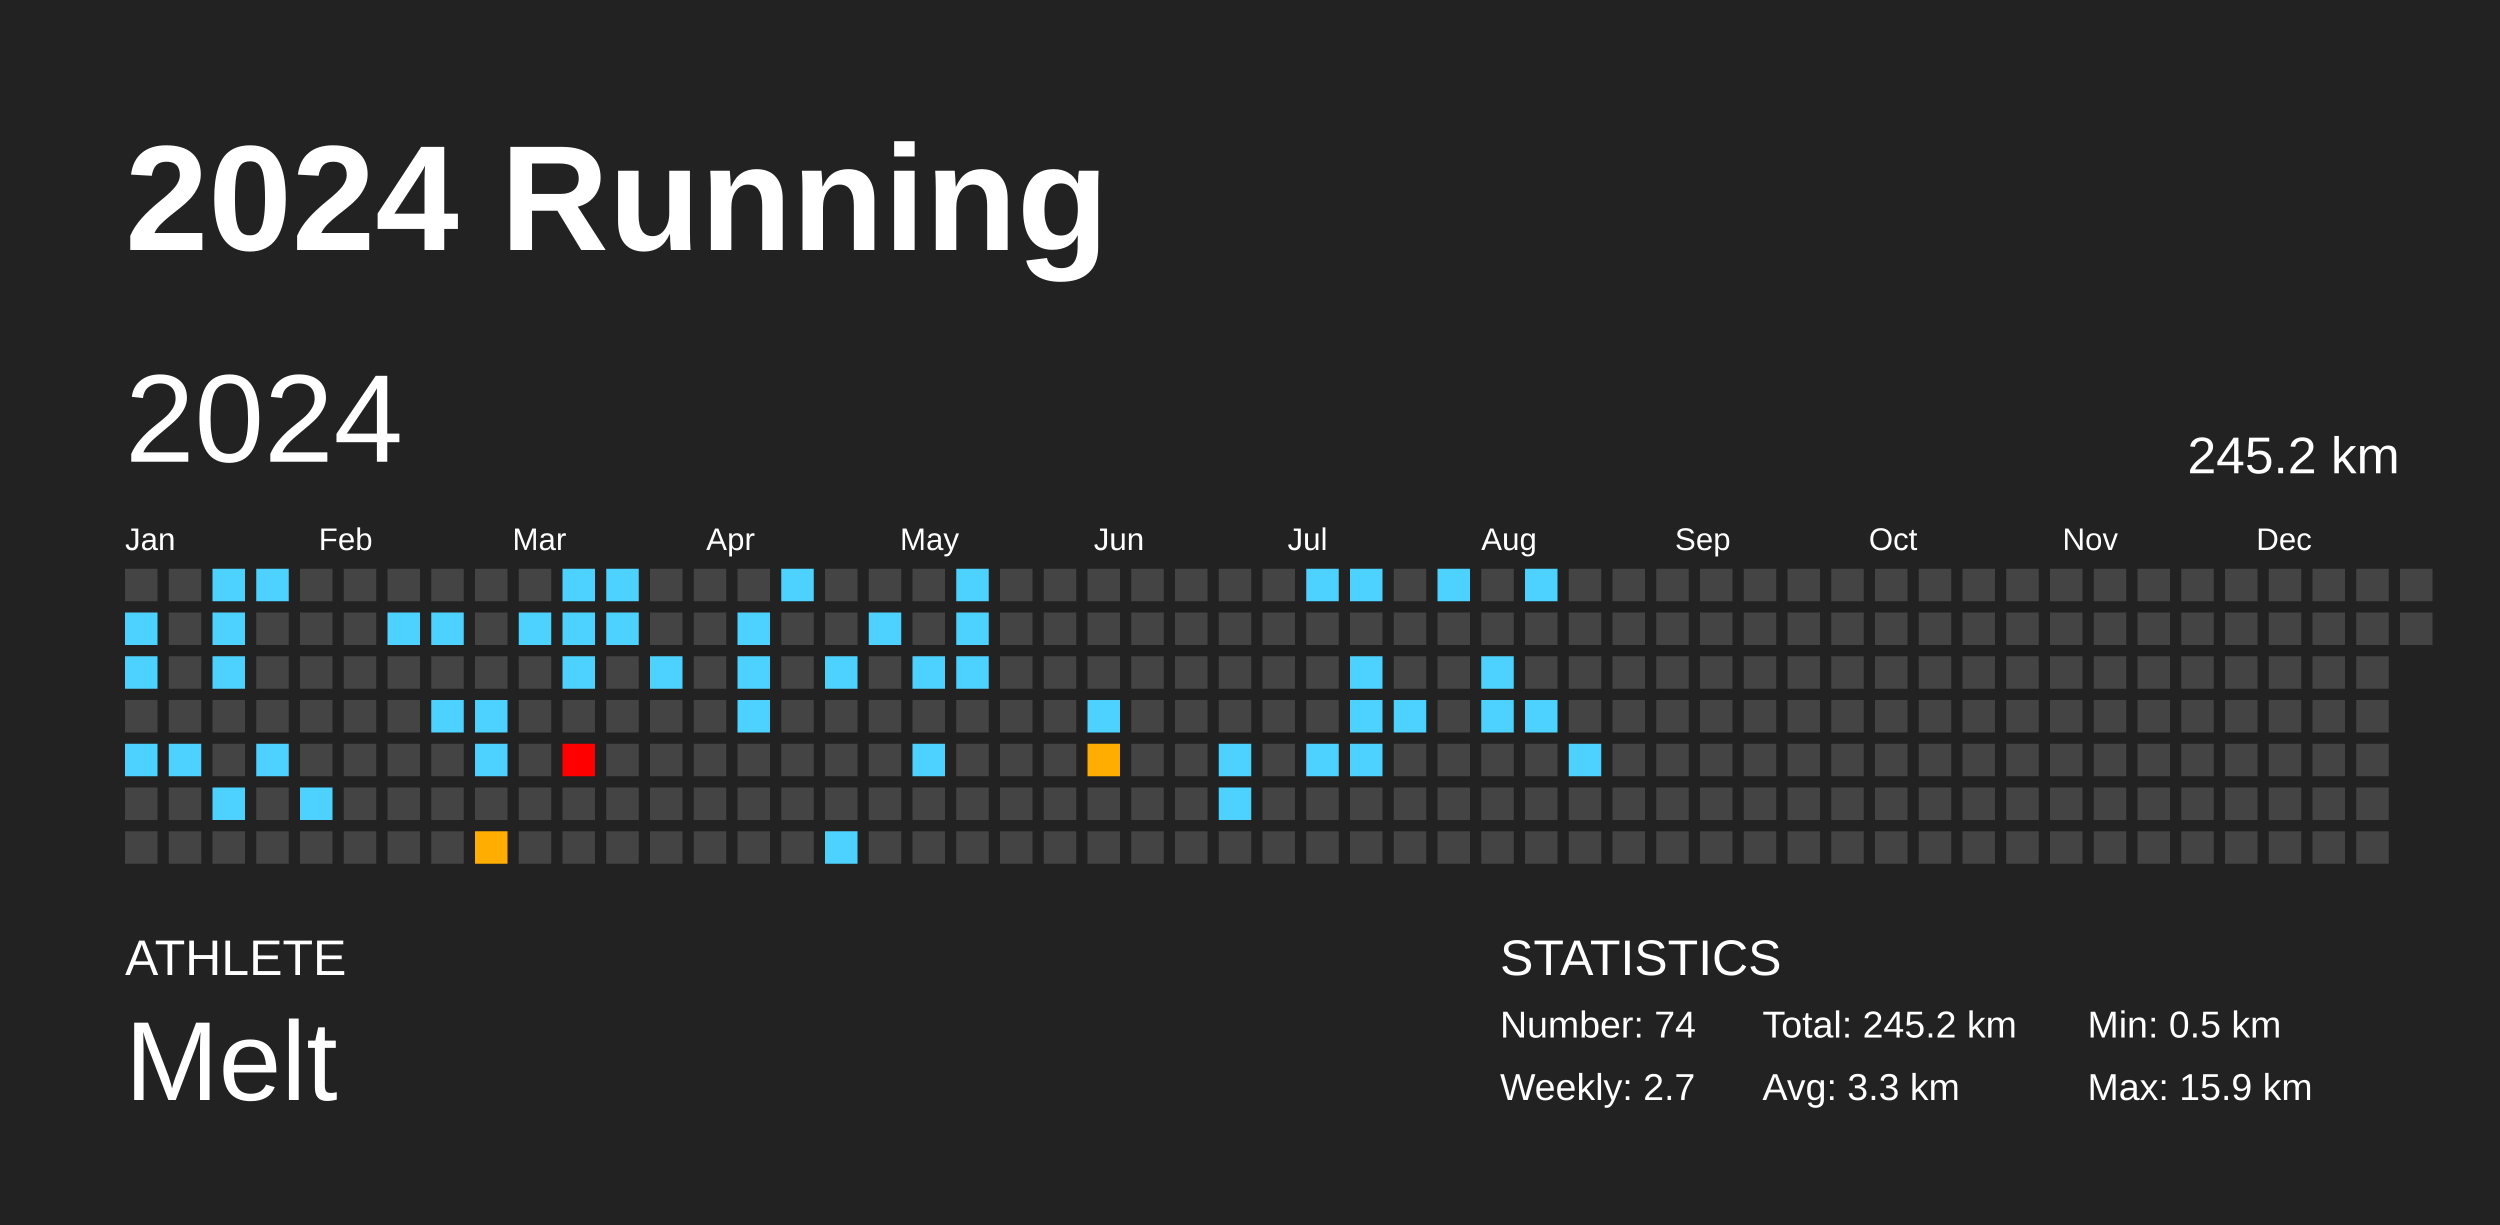
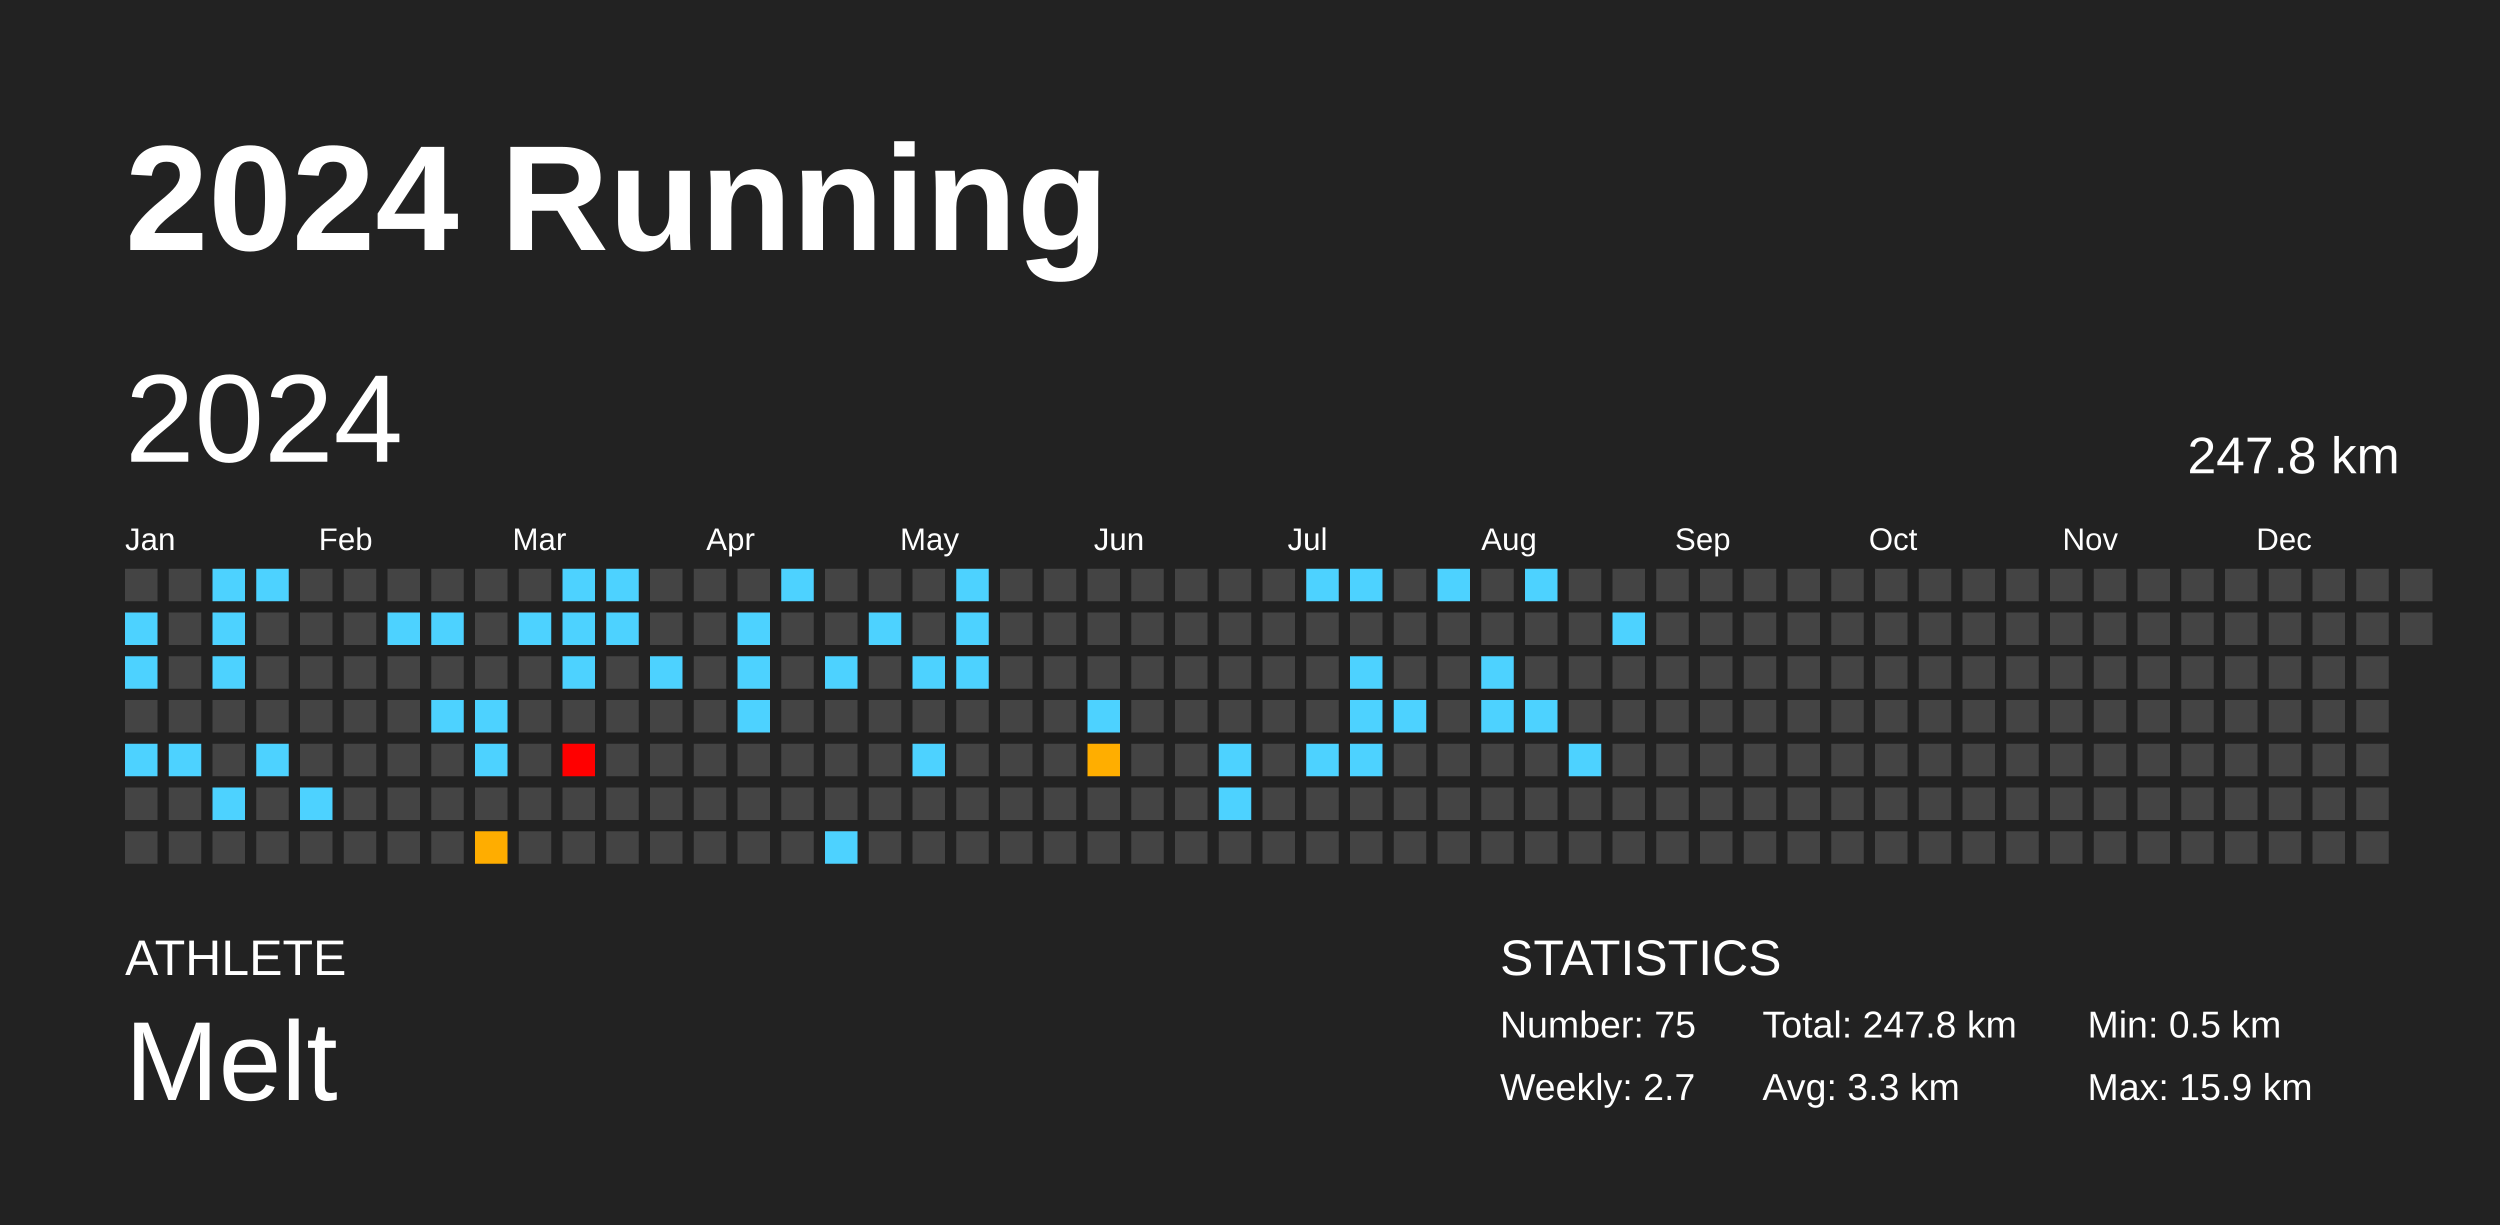
<svg xmlns="http://www.w3.org/2000/svg" baseProfile="full" height="98mm" version="1.1" viewBox="0,0,200,98" width="200mm">
  <defs />
  <rect fill="#222222" height="98" width="200" x="0" y="0" />
  <text fill="#FFFFFF" style="font-size:12px; font-family:Arial; font-weight:bold;" x="10" y="20">2024 Running</text>
  <text fill="#FFFFFF" style="font-size:4px; font-family:Arial" x="10" y="78">ATHLETE</text>
  <text fill="#FFFFFF" style="font-size:9px; font-family:Arial" x="10" y="88">Melt</text>
  <text fill="#FFFFFF" style="font-size:4px; font-family:Arial" x="120" y="78">STATISTICS</text>
-   <text fill="#FFFFFF" style="font-size:3px; font-family:Arial" x="120" y="83">Number: 74</text>
+   <text fill="#FFFFFF" style="font-size:3px; font-family:Arial" x="120" y="83">Number: 75</text>
  <text fill="#FFFFFF" style="font-size:3px; font-family:Arial" x="120" y="88">Weekly: 2.7</text>
-   <text fill="#FFFFFF" style="font-size:3px; font-family:Arial" x="141" y="83">Total: 245.2 km</text>
+   <text fill="#FFFFFF" style="font-size:3px; font-family:Arial" x="141" y="83">Total: 247.8 km</text>
  <text fill="#FFFFFF" style="font-size:3px; font-family:Arial" x="141" y="88">Avg: 3.3 km</text>
  <text fill="#FFFFFF" style="font-size:3px; font-family:Arial" x="167" y="83">Min: 0.5 km</text>
  <text fill="#FFFFFF" style="font-size:3px; font-family:Arial" x="167" y="88">Max: 15.9 km</text>
  <text dominant-baseline="hanging" fill="#FFFFFF" style="font-size:10.0px; font-family:Arial;" x="10" y="30">2024</text>
-   <text dominant-baseline="hanging" fill="#FFFFFF" style="font-size:4.125px; font-family:Arial;" x="175" y="35">245.2 km</text>
+   <text dominant-baseline="hanging" fill="#FFFFFF" style="font-size:4.125px; font-family:Arial;" x="175" y="35">247.8 km</text>
  <text fill="#FFFFFF" style="font-size:2.5px; font-family:Arial" x="10.0" y="44">Jan</text>
  <text fill="#FFFFFF" style="font-size:2.5px; font-family:Arial" x="25.5" y="44">Feb</text>
  <text fill="#FFFFFF" style="font-size:2.5px; font-family:Arial" x="41.0" y="44">Mar</text>
  <text fill="#FFFFFF" style="font-size:2.5px; font-family:Arial" x="56.5" y="44">Apr</text>
  <text fill="#FFFFFF" style="font-size:2.5px; font-family:Arial" x="72.0" y="44">May</text>
  <text fill="#FFFFFF" style="font-size:2.5px; font-family:Arial" x="87.5" y="44">Jun</text>
  <text fill="#FFFFFF" style="font-size:2.5px; font-family:Arial" x="103.0" y="44">Jul</text>
  <text fill="#FFFFFF" style="font-size:2.5px; font-family:Arial" x="118.5" y="44">Aug</text>
  <text fill="#FFFFFF" style="font-size:2.5px; font-family:Arial" x="134.0" y="44">Sep</text>
  <text fill="#FFFFFF" style="font-size:2.5px; font-family:Arial" x="149.5" y="44">Oct</text>
  <text fill="#FFFFFF" style="font-size:2.5px; font-family:Arial" x="165.0" y="44">Nov</text>
  <text fill="#FFFFFF" style="font-size:2.5px; font-family:Arial" x="180.5" y="44">Dec</text>
  <rect fill="#444444" height="2.6" width="2.6" x="10.0" y="45.5" />
  <rect fill="#4dd2ff" height="2.6" width="2.6" x="10.0" y="49.0" />
  <rect fill="#4dd2ff" height="2.6" width="2.6" x="10.0" y="52.5" />
  <rect fill="#444444" height="2.6" width="2.6" x="10.0" y="56.0" />
  <rect fill="#4dd2ff" height="2.6" width="2.6" x="10.0" y="59.5" />
  <rect fill="#444444" height="2.6" width="2.6" x="10.0" y="63.0" />
  <rect fill="#444444" height="2.6" width="2.6" x="10.0" y="66.5" />
  <rect fill="#444444" height="2.6" width="2.6" x="13.5" y="45.5" />
  <rect fill="#444444" height="2.6" width="2.6" x="13.5" y="49.0" />
  <rect fill="#444444" height="2.6" width="2.6" x="13.5" y="52.5" />
  <rect fill="#444444" height="2.6" width="2.6" x="13.5" y="56.0" />
  <rect fill="#4dd2ff" height="2.6" width="2.6" x="13.5" y="59.5" />
  <rect fill="#444444" height="2.6" width="2.6" x="13.5" y="63.0" />
  <rect fill="#444444" height="2.6" width="2.6" x="13.5" y="66.5" />
  <rect fill="#4dd2ff" height="2.6" width="2.6" x="17.0" y="45.5" />
  <rect fill="#4dd2ff" height="2.6" width="2.6" x="17.0" y="49.0" />
  <rect fill="#4dd2ff" height="2.6" width="2.6" x="17.0" y="52.5" />
  <rect fill="#444444" height="2.6" width="2.6" x="17.0" y="56.0" />
  <rect fill="#444444" height="2.6" width="2.6" x="17.0" y="59.5" />
  <rect fill="#4dd2ff" height="2.6" width="2.6" x="17.0" y="63.0" />
  <rect fill="#444444" height="2.6" width="2.6" x="17.0" y="66.5" />
  <rect fill="#4dd2ff" height="2.6" width="2.6" x="20.5" y="45.5" />
  <rect fill="#444444" height="2.6" width="2.6" x="20.5" y="49.0" />
  <rect fill="#444444" height="2.6" width="2.6" x="20.5" y="52.5" />
  <rect fill="#444444" height="2.6" width="2.6" x="20.5" y="56.0" />
  <rect fill="#4dd2ff" height="2.6" width="2.6" x="20.5" y="59.5" />
  <rect fill="#444444" height="2.6" width="2.6" x="20.5" y="63.0" />
  <rect fill="#444444" height="2.6" width="2.6" x="20.5" y="66.5" />
  <rect fill="#444444" height="2.6" width="2.6" x="24.0" y="45.5" />
  <rect fill="#444444" height="2.6" width="2.6" x="24.0" y="49.0" />
  <rect fill="#444444" height="2.6" width="2.6" x="24.0" y="52.5" />
  <rect fill="#444444" height="2.6" width="2.6" x="24.0" y="56.0" />
  <rect fill="#444444" height="2.6" width="2.6" x="24.0" y="59.5" />
  <rect fill="#4dd2ff" height="2.6" width="2.6" x="24.0" y="63.0" />
  <rect fill="#444444" height="2.6" width="2.6" x="24.0" y="66.5" />
  <rect fill="#444444" height="2.6" width="2.6" x="27.5" y="45.5" />
  <rect fill="#444444" height="2.6" width="2.6" x="27.5" y="49.0" />
  <rect fill="#444444" height="2.6" width="2.6" x="27.5" y="52.5" />
  <rect fill="#444444" height="2.6" width="2.6" x="27.5" y="56.0" />
  <rect fill="#444444" height="2.6" width="2.6" x="27.5" y="59.5" />
  <rect fill="#444444" height="2.6" width="2.6" x="27.5" y="63.0" />
  <rect fill="#444444" height="2.6" width="2.6" x="27.5" y="66.5" />
  <rect fill="#444444" height="2.6" width="2.6" x="31.0" y="45.5" />
  <rect fill="#4dd2ff" height="2.6" width="2.6" x="31.0" y="49.0" />
  <rect fill="#444444" height="2.6" width="2.6" x="31.0" y="52.5" />
  <rect fill="#444444" height="2.6" width="2.6" x="31.0" y="56.0" />
  <rect fill="#444444" height="2.6" width="2.6" x="31.0" y="59.5" />
  <rect fill="#444444" height="2.6" width="2.6" x="31.0" y="63.0" />
  <rect fill="#444444" height="2.6" width="2.6" x="31.0" y="66.5" />
  <rect fill="#444444" height="2.6" width="2.6" x="34.5" y="45.5" />
  <rect fill="#4dd2ff" height="2.6" width="2.6" x="34.5" y="49.0" />
  <rect fill="#444444" height="2.6" width="2.6" x="34.5" y="52.5" />
  <rect fill="#4dd2ff" height="2.6" width="2.6" x="34.5" y="56.0" />
  <rect fill="#444444" height="2.6" width="2.6" x="34.5" y="59.5" />
  <rect fill="#444444" height="2.6" width="2.6" x="34.5" y="63.0" />
  <rect fill="#444444" height="2.6" width="2.6" x="34.5" y="66.5" />
  <rect fill="#444444" height="2.6" width="2.6" x="38.0" y="45.5" />
  <rect fill="#444444" height="2.6" width="2.6" x="38.0" y="49.0" />
  <rect fill="#444444" height="2.6" width="2.6" x="38.0" y="52.5" />
  <rect fill="#4dd2ff" height="2.6" width="2.6" x="38.0" y="56.0" />
  <rect fill="#4dd2ff" height="2.6" width="2.6" x="38.0" y="59.5" />
  <rect fill="#444444" height="2.6" width="2.6" x="38.0" y="63.0" />
  <rect fill="#ffad00" height="2.6" width="2.6" x="38.0" y="66.5" />
  <rect fill="#444444" height="2.6" width="2.6" x="41.5" y="45.5" />
  <rect fill="#4dd2ff" height="2.6" width="2.6" x="41.5" y="49.0" />
  <rect fill="#444444" height="2.6" width="2.6" x="41.5" y="52.5" />
  <rect fill="#444444" height="2.6" width="2.6" x="41.5" y="56.0" />
  <rect fill="#444444" height="2.6" width="2.6" x="41.5" y="59.5" />
  <rect fill="#444444" height="2.6" width="2.6" x="41.5" y="63.0" />
  <rect fill="#444444" height="2.6" width="2.6" x="41.5" y="66.5" />
  <rect fill="#4dd2ff" height="2.6" width="2.6" x="45.0" y="45.5" />
  <rect fill="#4dd2ff" height="2.6" width="2.6" x="45.0" y="49.0" />
  <rect fill="#4dd2ff" height="2.6" width="2.6" x="45.0" y="52.5" />
  <rect fill="#444444" height="2.6" width="2.6" x="45.0" y="56.0" />
  <rect fill="red" height="2.6" width="2.6" x="45.0" y="59.5" />
  <rect fill="#444444" height="2.6" width="2.6" x="45.0" y="63.0" />
  <rect fill="#444444" height="2.6" width="2.6" x="45.0" y="66.5" />
  <rect fill="#4dd2ff" height="2.6" width="2.6" x="48.5" y="45.5" />
  <rect fill="#4dd2ff" height="2.6" width="2.6" x="48.5" y="49.0" />
  <rect fill="#444444" height="2.6" width="2.6" x="48.5" y="52.5" />
  <rect fill="#444444" height="2.6" width="2.6" x="48.5" y="56.0" />
  <rect fill="#444444" height="2.6" width="2.6" x="48.5" y="59.5" />
  <rect fill="#444444" height="2.6" width="2.6" x="48.5" y="63.0" />
  <rect fill="#444444" height="2.6" width="2.6" x="48.5" y="66.5" />
  <rect fill="#444444" height="2.6" width="2.6" x="52.0" y="45.5" />
  <rect fill="#444444" height="2.6" width="2.6" x="52.0" y="49.0" />
  <rect fill="#4dd2ff" height="2.6" width="2.6" x="52.0" y="52.5" />
  <rect fill="#444444" height="2.6" width="2.6" x="52.0" y="56.0" />
  <rect fill="#444444" height="2.6" width="2.6" x="52.0" y="59.5" />
  <rect fill="#444444" height="2.6" width="2.6" x="52.0" y="63.0" />
  <rect fill="#444444" height="2.6" width="2.6" x="52.0" y="66.5" />
  <rect fill="#444444" height="2.6" width="2.6" x="55.5" y="45.5" />
  <rect fill="#444444" height="2.6" width="2.6" x="55.5" y="49.0" />
  <rect fill="#444444" height="2.6" width="2.6" x="55.5" y="52.5" />
  <rect fill="#444444" height="2.6" width="2.6" x="55.5" y="56.0" />
  <rect fill="#444444" height="2.6" width="2.6" x="55.5" y="59.5" />
  <rect fill="#444444" height="2.6" width="2.6" x="55.5" y="63.0" />
  <rect fill="#444444" height="2.6" width="2.6" x="55.5" y="66.5" />
  <rect fill="#444444" height="2.6" width="2.6" x="59.0" y="45.5" />
  <rect fill="#4dd2ff" height="2.6" width="2.6" x="59.0" y="49.0" />
  <rect fill="#4dd2ff" height="2.6" width="2.6" x="59.0" y="52.5" />
  <rect fill="#4dd2ff" height="2.6" width="2.6" x="59.0" y="56.0" />
  <rect fill="#444444" height="2.6" width="2.6" x="59.0" y="59.5" />
  <rect fill="#444444" height="2.6" width="2.6" x="59.0" y="63.0" />
  <rect fill="#444444" height="2.6" width="2.6" x="59.0" y="66.5" />
  <rect fill="#4dd2ff" height="2.6" width="2.6" x="62.5" y="45.5" />
  <rect fill="#444444" height="2.6" width="2.6" x="62.5" y="49.0" />
  <rect fill="#444444" height="2.6" width="2.6" x="62.5" y="52.5" />
  <rect fill="#444444" height="2.6" width="2.6" x="62.5" y="56.0" />
  <rect fill="#444444" height="2.6" width="2.6" x="62.5" y="59.5" />
  <rect fill="#444444" height="2.6" width="2.6" x="62.5" y="63.0" />
  <rect fill="#444444" height="2.6" width="2.6" x="62.5" y="66.5" />
  <rect fill="#444444" height="2.6" width="2.6" x="66.0" y="45.5" />
  <rect fill="#444444" height="2.6" width="2.6" x="66.0" y="49.0" />
  <rect fill="#4dd2ff" height="2.6" width="2.6" x="66.0" y="52.5" />
  <rect fill="#444444" height="2.6" width="2.6" x="66.0" y="56.0" />
  <rect fill="#444444" height="2.6" width="2.6" x="66.0" y="59.5" />
  <rect fill="#444444" height="2.6" width="2.6" x="66.0" y="63.0" />
  <rect fill="#4dd2ff" height="2.6" width="2.6" x="66.0" y="66.5" />
  <rect fill="#444444" height="2.6" width="2.6" x="69.5" y="45.5" />
  <rect fill="#4dd2ff" height="2.6" width="2.6" x="69.5" y="49.0" />
  <rect fill="#444444" height="2.6" width="2.6" x="69.5" y="52.5" />
  <rect fill="#444444" height="2.6" width="2.6" x="69.5" y="56.0" />
  <rect fill="#444444" height="2.6" width="2.6" x="69.5" y="59.5" />
  <rect fill="#444444" height="2.6" width="2.6" x="69.5" y="63.0" />
  <rect fill="#444444" height="2.6" width="2.6" x="69.5" y="66.5" />
  <rect fill="#444444" height="2.6" width="2.6" x="73.0" y="45.5" />
  <rect fill="#444444" height="2.6" width="2.6" x="73.0" y="49.0" />
  <rect fill="#4dd2ff" height="2.6" width="2.6" x="73.0" y="52.5" />
  <rect fill="#444444" height="2.6" width="2.6" x="73.0" y="56.0" />
  <rect fill="#4dd2ff" height="2.6" width="2.6" x="73.0" y="59.5" />
  <rect fill="#444444" height="2.6" width="2.6" x="73.0" y="63.0" />
  <rect fill="#444444" height="2.6" width="2.6" x="73.0" y="66.5" />
  <rect fill="#4dd2ff" height="2.6" width="2.6" x="76.5" y="45.5" />
  <rect fill="#4dd2ff" height="2.6" width="2.6" x="76.5" y="49.0" />
  <rect fill="#4dd2ff" height="2.6" width="2.6" x="76.5" y="52.5" />
  <rect fill="#444444" height="2.6" width="2.6" x="76.5" y="56.0" />
  <rect fill="#444444" height="2.6" width="2.6" x="76.5" y="59.5" />
  <rect fill="#444444" height="2.6" width="2.6" x="76.5" y="63.0" />
  <rect fill="#444444" height="2.6" width="2.6" x="76.5" y="66.5" />
  <rect fill="#444444" height="2.6" width="2.6" x="80.0" y="45.5" />
  <rect fill="#444444" height="2.6" width="2.6" x="80.0" y="49.0" />
  <rect fill="#444444" height="2.6" width="2.6" x="80.0" y="52.5" />
  <rect fill="#444444" height="2.6" width="2.6" x="80.0" y="56.0" />
  <rect fill="#444444" height="2.6" width="2.6" x="80.0" y="59.5" />
  <rect fill="#444444" height="2.6" width="2.6" x="80.0" y="63.0" />
  <rect fill="#444444" height="2.6" width="2.6" x="80.0" y="66.5" />
  <rect fill="#444444" height="2.6" width="2.6" x="83.5" y="45.5" />
  <rect fill="#444444" height="2.6" width="2.6" x="83.5" y="49.0" />
  <rect fill="#444444" height="2.6" width="2.6" x="83.5" y="52.5" />
  <rect fill="#444444" height="2.6" width="2.6" x="83.5" y="56.0" />
  <rect fill="#444444" height="2.6" width="2.6" x="83.5" y="59.5" />
  <rect fill="#444444" height="2.6" width="2.6" x="83.5" y="63.0" />
  <rect fill="#444444" height="2.6" width="2.6" x="83.5" y="66.5" />
  <rect fill="#444444" height="2.6" width="2.6" x="87.0" y="45.5" />
  <rect fill="#444444" height="2.6" width="2.6" x="87.0" y="49.0" />
  <rect fill="#444444" height="2.6" width="2.6" x="87.0" y="52.5" />
  <rect fill="#4dd2ff" height="2.6" width="2.6" x="87.0" y="56.0" />
  <rect fill="#ffae00" height="2.6" width="2.6" x="87.0" y="59.5" />
  <rect fill="#444444" height="2.6" width="2.6" x="87.0" y="63.0" />
  <rect fill="#444444" height="2.6" width="2.6" x="87.0" y="66.5" />
  <rect fill="#444444" height="2.6" width="2.6" x="90.5" y="45.5" />
  <rect fill="#444444" height="2.6" width="2.6" x="90.5" y="49.0" />
  <rect fill="#444444" height="2.6" width="2.6" x="90.5" y="52.5" />
  <rect fill="#444444" height="2.6" width="2.6" x="90.5" y="56.0" />
  <rect fill="#444444" height="2.6" width="2.6" x="90.5" y="59.5" />
  <rect fill="#444444" height="2.6" width="2.6" x="90.5" y="63.0" />
  <rect fill="#444444" height="2.6" width="2.6" x="90.5" y="66.5" />
  <rect fill="#444444" height="2.6" width="2.6" x="94.0" y="45.5" />
  <rect fill="#444444" height="2.6" width="2.6" x="94.0" y="49.0" />
  <rect fill="#444444" height="2.6" width="2.6" x="94.0" y="52.5" />
  <rect fill="#444444" height="2.6" width="2.6" x="94.0" y="56.0" />
  <rect fill="#444444" height="2.6" width="2.6" x="94.0" y="59.5" />
  <rect fill="#444444" height="2.6" width="2.6" x="94.0" y="63.0" />
  <rect fill="#444444" height="2.6" width="2.6" x="94.0" y="66.5" />
  <rect fill="#444444" height="2.6" width="2.6" x="97.5" y="45.5" />
  <rect fill="#444444" height="2.6" width="2.6" x="97.5" y="49.0" />
  <rect fill="#444444" height="2.6" width="2.6" x="97.5" y="52.5" />
  <rect fill="#444444" height="2.6" width="2.6" x="97.5" y="56.0" />
  <rect fill="#4dd2ff" height="2.6" width="2.6" x="97.5" y="59.5" />
  <rect fill="#4dd2ff" height="2.6" width="2.6" x="97.5" y="63.0" />
  <rect fill="#444444" height="2.6" width="2.6" x="97.5" y="66.5" />
  <rect fill="#444444" height="2.6" width="2.6" x="101.0" y="45.5" />
  <rect fill="#444444" height="2.6" width="2.6" x="101.0" y="49.0" />
  <rect fill="#444444" height="2.6" width="2.6" x="101.0" y="52.5" />
  <rect fill="#444444" height="2.6" width="2.6" x="101.0" y="56.0" />
  <rect fill="#444444" height="2.6" width="2.6" x="101.0" y="59.5" />
  <rect fill="#444444" height="2.6" width="2.6" x="101.0" y="63.0" />
  <rect fill="#444444" height="2.6" width="2.6" x="101.0" y="66.5" />
  <rect fill="#4dd2ff" height="2.6" width="2.6" x="104.5" y="45.5" />
  <rect fill="#444444" height="2.6" width="2.6" x="104.5" y="49.0" />
  <rect fill="#444444" height="2.6" width="2.6" x="104.5" y="52.5" />
  <rect fill="#444444" height="2.6" width="2.6" x="104.5" y="56.0" />
  <rect fill="#4dd2ff" height="2.6" width="2.6" x="104.5" y="59.5" />
  <rect fill="#444444" height="2.6" width="2.6" x="104.5" y="63.0" />
  <rect fill="#444444" height="2.6" width="2.6" x="104.5" y="66.5" />
  <rect fill="#4dd2ff" height="2.6" width="2.6" x="108.0" y="45.5" />
  <rect fill="#444444" height="2.6" width="2.6" x="108.0" y="49.0" />
  <rect fill="#4dd2ff" height="2.6" width="2.6" x="108.0" y="52.5" />
  <rect fill="#4dd2ff" height="2.6" width="2.6" x="108.0" y="56.0" />
  <rect fill="#4dd2ff" height="2.6" width="2.6" x="108.0" y="59.5" />
  <rect fill="#444444" height="2.6" width="2.6" x="108.0" y="63.0" />
  <rect fill="#444444" height="2.6" width="2.6" x="108.0" y="66.5" />
  <rect fill="#444444" height="2.6" width="2.6" x="111.5" y="45.5" />
  <rect fill="#444444" height="2.6" width="2.6" x="111.5" y="49.0" />
  <rect fill="#444444" height="2.6" width="2.6" x="111.5" y="52.5" />
  <rect fill="#4dd2ff" height="2.6" width="2.6" x="111.5" y="56.0" />
  <rect fill="#444444" height="2.6" width="2.6" x="111.5" y="59.5" />
  <rect fill="#444444" height="2.6" width="2.6" x="111.5" y="63.0" />
  <rect fill="#444444" height="2.6" width="2.6" x="111.5" y="66.5" />
  <rect fill="#4dd2ff" height="2.6" width="2.6" x="115.0" y="45.5" />
  <rect fill="#444444" height="2.6" width="2.6" x="115.0" y="49.0" />
  <rect fill="#444444" height="2.6" width="2.6" x="115.0" y="52.5" />
  <rect fill="#444444" height="2.6" width="2.6" x="115.0" y="56.0" />
  <rect fill="#444444" height="2.6" width="2.6" x="115.0" y="59.5" />
  <rect fill="#444444" height="2.6" width="2.6" x="115.0" y="63.0" />
  <rect fill="#444444" height="2.6" width="2.6" x="115.0" y="66.5" />
  <rect fill="#444444" height="2.6" width="2.6" x="118.5" y="45.5" />
  <rect fill="#444444" height="2.6" width="2.6" x="118.5" y="49.0" />
  <rect fill="#4dd2ff" height="2.6" width="2.6" x="118.5" y="52.5" />
  <rect fill="#4dd2ff" height="2.6" width="2.6" x="118.5" y="56.0" />
  <rect fill="#444444" height="2.6" width="2.6" x="118.5" y="59.5" />
  <rect fill="#444444" height="2.6" width="2.6" x="118.5" y="63.0" />
  <rect fill="#444444" height="2.6" width="2.6" x="118.5" y="66.5" />
  <rect fill="#4dd2ff" height="2.6" width="2.6" x="122.0" y="45.5" />
  <rect fill="#444444" height="2.6" width="2.6" x="122.0" y="49.0" />
  <rect fill="#444444" height="2.6" width="2.6" x="122.0" y="52.5" />
  <rect fill="#4dd2ff" height="2.6" width="2.6" x="122.0" y="56.0" />
  <rect fill="#444444" height="2.6" width="2.6" x="122.0" y="59.5" />
  <rect fill="#444444" height="2.6" width="2.6" x="122.0" y="63.0" />
  <rect fill="#444444" height="2.6" width="2.6" x="122.0" y="66.5" />
  <rect fill="#444444" height="2.6" width="2.6" x="125.5" y="45.5" />
  <rect fill="#444444" height="2.6" width="2.6" x="125.5" y="49.0" />
  <rect fill="#444444" height="2.6" width="2.6" x="125.5" y="52.5" />
  <rect fill="#444444" height="2.6" width="2.6" x="125.5" y="56.0" />
  <rect fill="#4dd2ff" height="2.6" width="2.6" x="125.5" y="59.5" />
  <rect fill="#444444" height="2.6" width="2.6" x="125.5" y="63.0" />
  <rect fill="#444444" height="2.6" width="2.6" x="125.5" y="66.5" />
  <rect fill="#444444" height="2.6" width="2.6" x="129.0" y="45.5" />
-   <rect fill="#444444" height="2.6" width="2.6" x="129.0" y="49.0" />
+   <rect fill="#4dd2ff" height="2.6" width="2.6" x="129.0" y="49.0" />
  <rect fill="#444444" height="2.6" width="2.6" x="129.0" y="52.5" />
  <rect fill="#444444" height="2.6" width="2.6" x="129.0" y="56.0" />
  <rect fill="#444444" height="2.6" width="2.6" x="129.0" y="59.5" />
  <rect fill="#444444" height="2.6" width="2.6" x="129.0" y="63.0" />
  <rect fill="#444444" height="2.6" width="2.6" x="129.0" y="66.5" />
  <rect fill="#444444" height="2.6" width="2.6" x="132.5" y="45.5" />
  <rect fill="#444444" height="2.6" width="2.6" x="132.5" y="49.0" />
  <rect fill="#444444" height="2.6" width="2.6" x="132.5" y="52.5" />
  <rect fill="#444444" height="2.6" width="2.6" x="132.5" y="56.0" />
  <rect fill="#444444" height="2.6" width="2.6" x="132.5" y="59.5" />
  <rect fill="#444444" height="2.6" width="2.6" x="132.5" y="63.0" />
  <rect fill="#444444" height="2.6" width="2.6" x="132.5" y="66.5" />
  <rect fill="#444444" height="2.6" width="2.6" x="136.0" y="45.5" />
  <rect fill="#444444" height="2.6" width="2.6" x="136.0" y="49.0" />
  <rect fill="#444444" height="2.6" width="2.6" x="136.0" y="52.5" />
  <rect fill="#444444" height="2.6" width="2.6" x="136.0" y="56.0" />
  <rect fill="#444444" height="2.6" width="2.6" x="136.0" y="59.5" />
  <rect fill="#444444" height="2.6" width="2.6" x="136.0" y="63.0" />
  <rect fill="#444444" height="2.6" width="2.6" x="136.0" y="66.5" />
  <rect fill="#444444" height="2.6" width="2.6" x="139.5" y="45.5" />
  <rect fill="#444444" height="2.6" width="2.6" x="139.5" y="49.0" />
  <rect fill="#444444" height="2.6" width="2.6" x="139.5" y="52.5" />
  <rect fill="#444444" height="2.6" width="2.6" x="139.5" y="56.0" />
  <rect fill="#444444" height="2.6" width="2.6" x="139.5" y="59.5" />
  <rect fill="#444444" height="2.6" width="2.6" x="139.5" y="63.0" />
  <rect fill="#444444" height="2.6" width="2.6" x="139.5" y="66.5" />
  <rect fill="#444444" height="2.6" width="2.6" x="143.0" y="45.5" />
  <rect fill="#444444" height="2.6" width="2.6" x="143.0" y="49.0" />
  <rect fill="#444444" height="2.6" width="2.6" x="143.0" y="52.5" />
  <rect fill="#444444" height="2.6" width="2.6" x="143.0" y="56.0" />
  <rect fill="#444444" height="2.6" width="2.6" x="143.0" y="59.5" />
  <rect fill="#444444" height="2.6" width="2.6" x="143.0" y="63.0" />
  <rect fill="#444444" height="2.6" width="2.6" x="143.0" y="66.5" />
  <rect fill="#444444" height="2.6" width="2.6" x="146.5" y="45.5" />
  <rect fill="#444444" height="2.6" width="2.6" x="146.5" y="49.0" />
  <rect fill="#444444" height="2.6" width="2.6" x="146.5" y="52.5" />
  <rect fill="#444444" height="2.6" width="2.6" x="146.5" y="56.0" />
  <rect fill="#444444" height="2.6" width="2.6" x="146.5" y="59.5" />
  <rect fill="#444444" height="2.6" width="2.6" x="146.5" y="63.0" />
  <rect fill="#444444" height="2.6" width="2.6" x="146.5" y="66.5" />
  <rect fill="#444444" height="2.6" width="2.6" x="150.0" y="45.5" />
  <rect fill="#444444" height="2.6" width="2.6" x="150.0" y="49.0" />
  <rect fill="#444444" height="2.6" width="2.6" x="150.0" y="52.5" />
  <rect fill="#444444" height="2.6" width="2.6" x="150.0" y="56.0" />
  <rect fill="#444444" height="2.6" width="2.6" x="150.0" y="59.5" />
  <rect fill="#444444" height="2.6" width="2.6" x="150.0" y="63.0" />
  <rect fill="#444444" height="2.6" width="2.6" x="150.0" y="66.5" />
  <rect fill="#444444" height="2.6" width="2.6" x="153.5" y="45.5" />
  <rect fill="#444444" height="2.6" width="2.6" x="153.5" y="49.0" />
  <rect fill="#444444" height="2.6" width="2.6" x="153.5" y="52.5" />
  <rect fill="#444444" height="2.6" width="2.6" x="153.5" y="56.0" />
  <rect fill="#444444" height="2.6" width="2.6" x="153.5" y="59.5" />
  <rect fill="#444444" height="2.6" width="2.6" x="153.5" y="63.0" />
  <rect fill="#444444" height="2.6" width="2.6" x="153.5" y="66.5" />
  <rect fill="#444444" height="2.6" width="2.6" x="157.0" y="45.5" />
  <rect fill="#444444" height="2.6" width="2.6" x="157.0" y="49.0" />
  <rect fill="#444444" height="2.6" width="2.6" x="157.0" y="52.5" />
  <rect fill="#444444" height="2.6" width="2.6" x="157.0" y="56.0" />
  <rect fill="#444444" height="2.6" width="2.6" x="157.0" y="59.5" />
  <rect fill="#444444" height="2.6" width="2.6" x="157.0" y="63.0" />
  <rect fill="#444444" height="2.6" width="2.6" x="157.0" y="66.5" />
  <rect fill="#444444" height="2.6" width="2.6" x="160.5" y="45.5" />
  <rect fill="#444444" height="2.6" width="2.6" x="160.5" y="49.0" />
  <rect fill="#444444" height="2.6" width="2.6" x="160.5" y="52.5" />
  <rect fill="#444444" height="2.6" width="2.6" x="160.5" y="56.0" />
  <rect fill="#444444" height="2.6" width="2.6" x="160.5" y="59.5" />
  <rect fill="#444444" height="2.6" width="2.6" x="160.5" y="63.0" />
  <rect fill="#444444" height="2.6" width="2.6" x="160.5" y="66.5" />
  <rect fill="#444444" height="2.6" width="2.6" x="164.0" y="45.5" />
  <rect fill="#444444" height="2.6" width="2.6" x="164.0" y="49.0" />
  <rect fill="#444444" height="2.6" width="2.6" x="164.0" y="52.5" />
  <rect fill="#444444" height="2.6" width="2.6" x="164.0" y="56.0" />
  <rect fill="#444444" height="2.6" width="2.6" x="164.0" y="59.5" />
  <rect fill="#444444" height="2.6" width="2.6" x="164.0" y="63.0" />
  <rect fill="#444444" height="2.6" width="2.6" x="164.0" y="66.5" />
  <rect fill="#444444" height="2.6" width="2.6" x="167.5" y="45.5" />
  <rect fill="#444444" height="2.6" width="2.6" x="167.5" y="49.0" />
  <rect fill="#444444" height="2.6" width="2.6" x="167.5" y="52.5" />
  <rect fill="#444444" height="2.6" width="2.6" x="167.5" y="56.0" />
  <rect fill="#444444" height="2.6" width="2.6" x="167.5" y="59.5" />
  <rect fill="#444444" height="2.6" width="2.6" x="167.5" y="63.0" />
  <rect fill="#444444" height="2.6" width="2.6" x="167.5" y="66.5" />
  <rect fill="#444444" height="2.6" width="2.6" x="171.0" y="45.5" />
  <rect fill="#444444" height="2.6" width="2.6" x="171.0" y="49.0" />
  <rect fill="#444444" height="2.6" width="2.6" x="171.0" y="52.5" />
  <rect fill="#444444" height="2.6" width="2.6" x="171.0" y="56.0" />
  <rect fill="#444444" height="2.6" width="2.6" x="171.0" y="59.5" />
  <rect fill="#444444" height="2.6" width="2.6" x="171.0" y="63.0" />
  <rect fill="#444444" height="2.6" width="2.6" x="171.0" y="66.5" />
  <rect fill="#444444" height="2.6" width="2.6" x="174.5" y="45.5" />
  <rect fill="#444444" height="2.6" width="2.6" x="174.5" y="49.0" />
  <rect fill="#444444" height="2.6" width="2.6" x="174.5" y="52.5" />
  <rect fill="#444444" height="2.6" width="2.6" x="174.5" y="56.0" />
  <rect fill="#444444" height="2.6" width="2.6" x="174.5" y="59.5" />
  <rect fill="#444444" height="2.6" width="2.6" x="174.5" y="63.0" />
  <rect fill="#444444" height="2.6" width="2.6" x="174.5" y="66.5" />
  <rect fill="#444444" height="2.6" width="2.6" x="178.0" y="45.5" />
  <rect fill="#444444" height="2.6" width="2.6" x="178.0" y="49.0" />
  <rect fill="#444444" height="2.6" width="2.6" x="178.0" y="52.5" />
  <rect fill="#444444" height="2.6" width="2.6" x="178.0" y="56.0" />
  <rect fill="#444444" height="2.6" width="2.6" x="178.0" y="59.5" />
  <rect fill="#444444" height="2.6" width="2.6" x="178.0" y="63.0" />
  <rect fill="#444444" height="2.6" width="2.6" x="178.0" y="66.5" />
  <rect fill="#444444" height="2.6" width="2.6" x="181.5" y="45.5" />
  <rect fill="#444444" height="2.6" width="2.6" x="181.5" y="49.0" />
  <rect fill="#444444" height="2.6" width="2.6" x="181.5" y="52.5" />
  <rect fill="#444444" height="2.6" width="2.6" x="181.5" y="56.0" />
  <rect fill="#444444" height="2.6" width="2.6" x="181.5" y="59.5" />
  <rect fill="#444444" height="2.6" width="2.6" x="181.5" y="63.0" />
  <rect fill="#444444" height="2.6" width="2.6" x="181.5" y="66.5" />
  <rect fill="#444444" height="2.6" width="2.6" x="185.0" y="45.5" />
  <rect fill="#444444" height="2.6" width="2.6" x="185.0" y="49.0" />
  <rect fill="#444444" height="2.6" width="2.6" x="185.0" y="52.5" />
  <rect fill="#444444" height="2.6" width="2.6" x="185.0" y="56.0" />
  <rect fill="#444444" height="2.6" width="2.6" x="185.0" y="59.5" />
  <rect fill="#444444" height="2.6" width="2.6" x="185.0" y="63.0" />
  <rect fill="#444444" height="2.6" width="2.6" x="185.0" y="66.5" />
  <rect fill="#444444" height="2.6" width="2.6" x="188.5" y="45.5" />
  <rect fill="#444444" height="2.6" width="2.6" x="188.5" y="49.0" />
  <rect fill="#444444" height="2.6" width="2.6" x="188.5" y="52.5" />
  <rect fill="#444444" height="2.6" width="2.6" x="188.5" y="56.0" />
  <rect fill="#444444" height="2.6" width="2.6" x="188.5" y="59.5" />
  <rect fill="#444444" height="2.6" width="2.6" x="188.5" y="63.0" />
  <rect fill="#444444" height="2.6" width="2.6" x="188.5" y="66.5" />
  <rect fill="#444444" height="2.6" width="2.6" x="192.0" y="45.5" />
  <rect fill="#444444" height="2.6" width="2.6" x="192.0" y="49.0" />
</svg>
